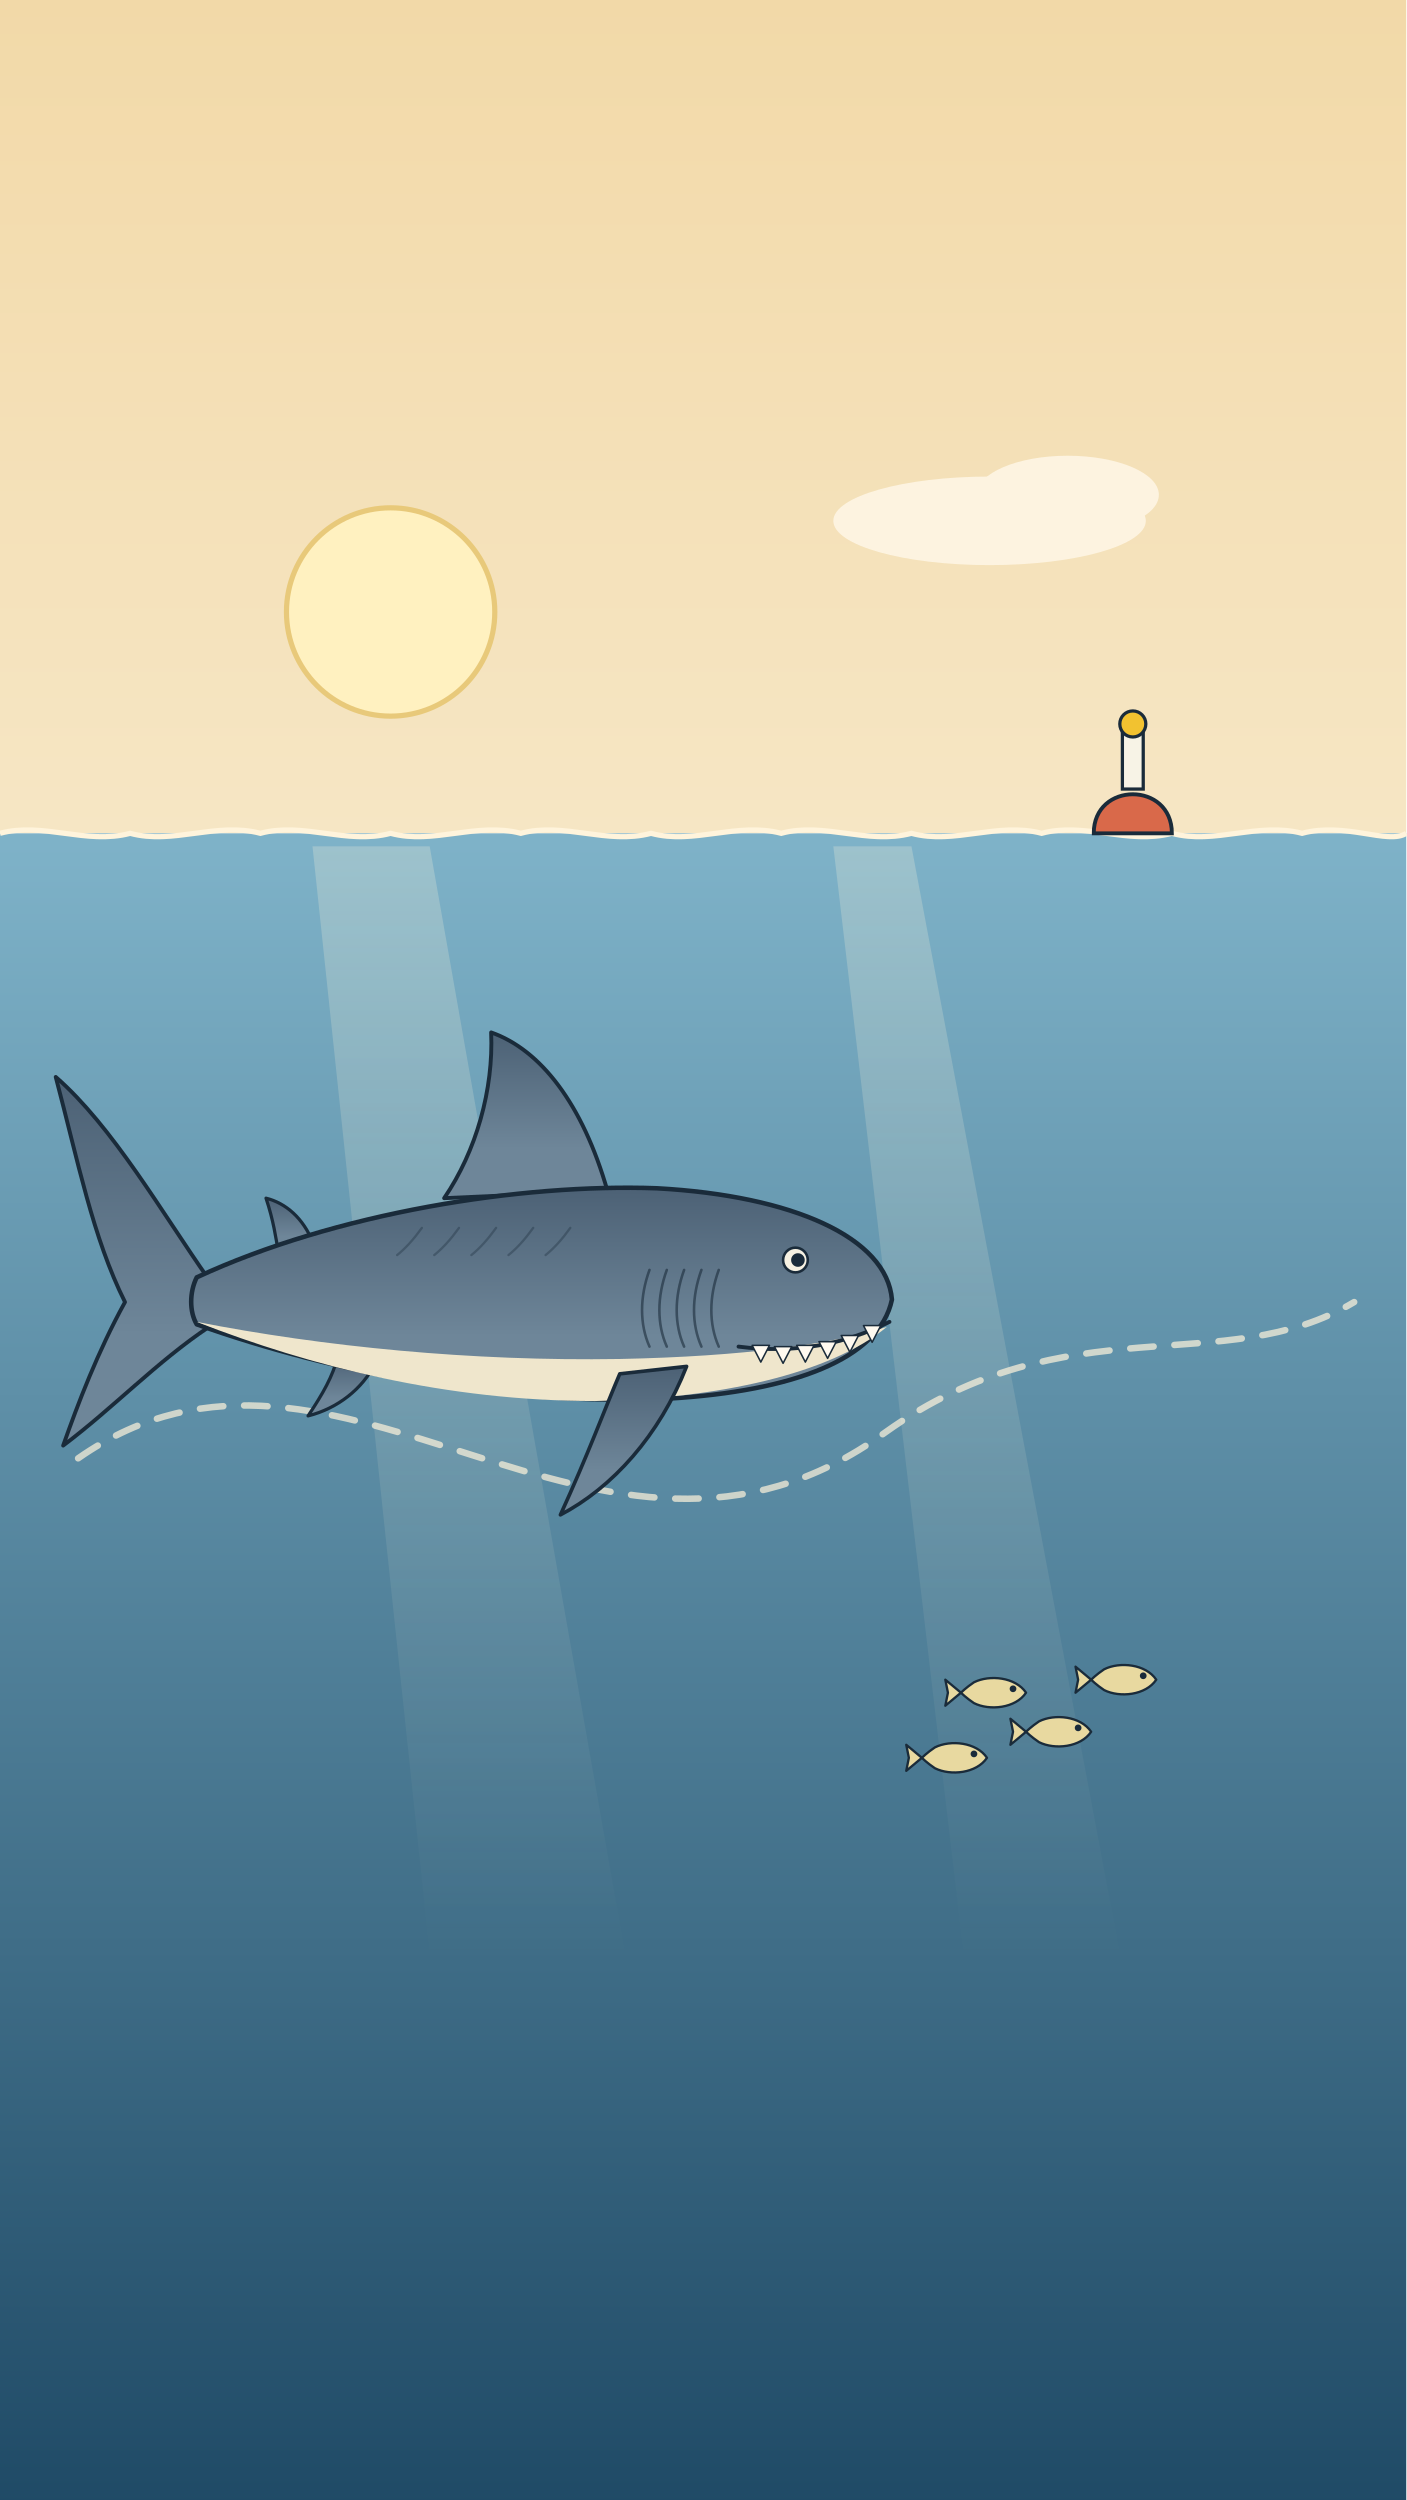
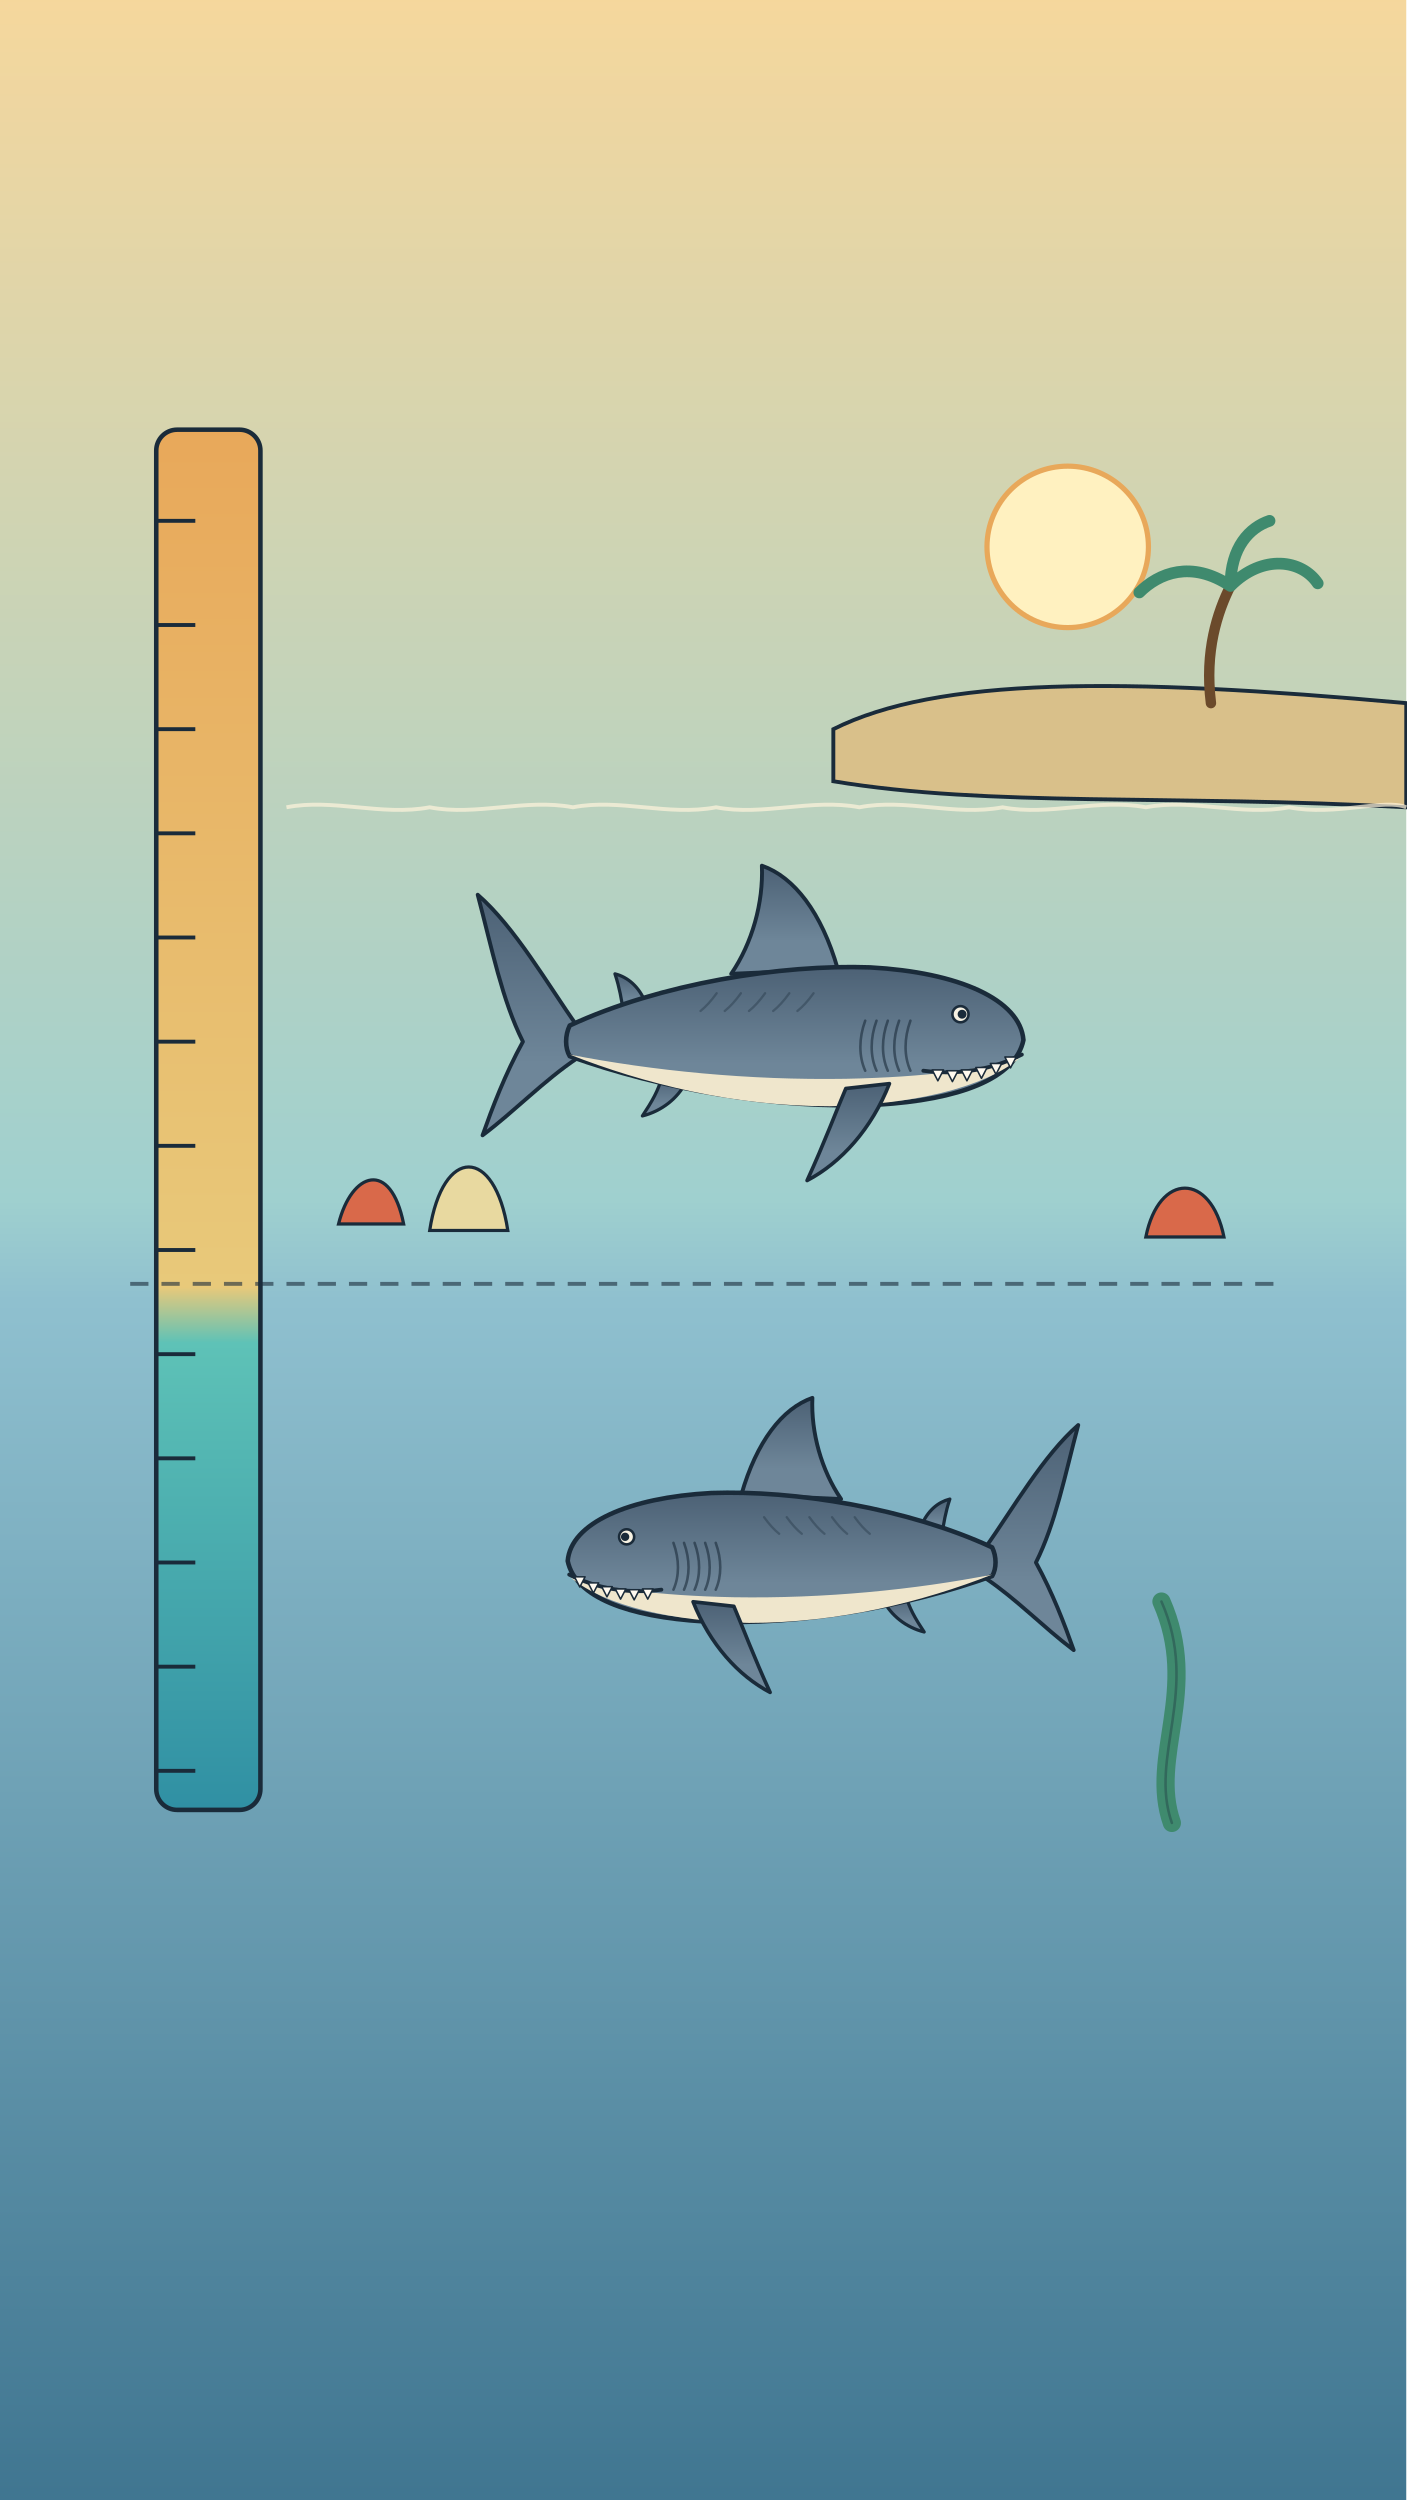
<svg xmlns="http://www.w3.org/2000/svg" viewBox="0 0 1080 1920" width="1080" height="1920">
  <defs>
-     <linearGradient id="U020sky" x1="0" y1="0" x2="0" y2="1">
-       <stop offset="0" stop-color="#f2d9a8" />
-       <stop offset="1" stop-color="#f6e6c4" />
+     <linearGradient id="U019bg" x1="0" y1="0" x2="0" y2="1">
+       <stop offset="0" stop-color="#f6d79c" />
+       <stop offset=".48" stop-color="#9fd0cf" />
+       <stop offset=".52" stop-color="#8fc0cf" />
+       <stop offset="1" stop-color="#3f7590" />
    </linearGradient>
-     <linearGradient id="U020sea" x1="0" y1="0" x2="0" y2="1">
-       <stop offset="0" stop-color="#7fb3c9" />
-       <stop offset="1" stop-color="#1f4a66" />
-     </linearGradient>
-     <linearGradient id="U020beam" x1="0" y1="0" x2="0" y2="1">
-       <stop offset="0" stop-color="#fff6dc" stop-opacity=".4" />
-       <stop offset="1" stop-color="#fff6dc" stop-opacity="0" />
+     <linearGradient id="U019time" x1="0" y1="0" x2="0" y2="1">
+       <stop offset="0" stop-color="#e8a85a" />
+       <stop offset=".62" stop-color="#e8c97a" />
+       <stop offset=".66" stop-color="#5ec2b7" />
+       <stop offset="1" stop-color="#2f8fa3" />
    </linearGradient>
  </defs>
-   <rect id="bg-sky" width="1080" height="640" fill="url(#U020sky)" />
-   <rect id="bg-sea" y="640" width="1080" height="1280" fill="url(#U020sea)" />
-   <g id="setting-sun">
-     <circle cx="300" cy="470" r="80" fill="#fff1c0" stroke="#e8c97a" stroke-width="4" />
+   <rect id="bg-water" width="1080" height="1920" fill="url(#U019bg)" />
+   <g id="mv-unfold-timeline-ribbon" data-dur="1.4" data-delay=".3">
+     <rect x="120" y="330" width="80" height="1060" rx="16" fill="url(#U019time)" stroke="#1a2b3a" stroke-width="3.5" />
+     <path d="M120,400 L150,400" stroke="#1a2b3a" stroke-width="3" />
+     <path d="M120,480 L150,480" stroke="#1a2b3a" stroke-width="3" />
+     <path d="M120,560 L150,560" stroke="#1a2b3a" stroke-width="3" />
+     <path d="M120,640 L150,640" stroke="#1a2b3a" stroke-width="3" />
+     <path d="M120,720 L150,720" stroke="#1a2b3a" stroke-width="3" />
+     <path d="M120,800 L150,800" stroke="#1a2b3a" stroke-width="3" />
+     <path d="M120,880 L150,880" stroke="#1a2b3a" stroke-width="3" />
+     <path d="M120,960 L150,960" stroke="#1a2b3a" stroke-width="3" />
+     <path d="M120,1040 L150,1040" stroke="#1a2b3a" stroke-width="3" />
+     <path d="M120,1120 L150,1120" stroke="#1a2b3a" stroke-width="3" />
+     <path d="M120,1200 L150,1200" stroke="#1a2b3a" stroke-width="3" />
+     <path d="M120,1280 L150,1280" stroke="#1a2b3a" stroke-width="3" />
+     <path d="M120,1360 L150,1360" stroke="#1a2b3a" stroke-width="3" />
  </g>
-   <g id="bg-cloud" fill="#fff8ea" opacity=".8">
-     <ellipse cx="760" cy="400" rx="120" ry="34" />
-     <ellipse cx="820" cy="380" rx="70" ry="30" />
+   <path id="epoch-divider" d="M100,986 L980,986" stroke="#1a2b3a" stroke-width="3" stroke-dasharray="14 10" opacity=".6" />
+   <g id="warm-sun">
+     <circle cx="820" cy="420" r="62" fill="#fff1c0" stroke="#e8a85a" stroke-width="4" />
  </g>
-   <path id="sea-surface" d="M0,640 C33,631 66,649 100,640 C133,649 166,631 200,640 C233,631 266,649 300,640 C333,649 366,631 400,640 C433,631 466,649 500,640 C533,649 566,631 600,640 C633,631 666,649 700,640 C733,649 766,631 800,640 C833,631 866,649 900,640 C933,649 966,631 1000,640 C1033,631 1066,649 1080,640" fill="none" stroke="#fff4dc" stroke-width="4" />
-   <g id="bg-sunbeams-water" opacity=".6">
-     <path d="M240,650 L330,650 L480,1500 L330,1500 Z" fill="url(#U020beam)" />
-     <path d="M640,650 L700,650 L860,1500 L740,1500 Z" fill="url(#U020beam)" />
+   <path id="coast-land" d="M640,560 C720,520 860,520 1080,540 L1080,620 C900,610 760,620 640,600 Z" fill="#d9c08a" stroke="#1a2b3a" stroke-width="3" />
+   <g id="coast-palm-tree">
+     <path d="M930,540 C925,500 935,470 945,450" fill="none" stroke="#6b4a2b" stroke-width="8" stroke-linecap="round" />
+     <path d="M945,450 C915,430 890,440 875,455 M945,450 C970,425 1000,430 1012,448 M945,450 C945,420 960,405 975,400" fill="none" stroke="#3f8a6e" stroke-width="9" stroke-linecap="round" />
  </g>
-   <g id="mv-bob-buoy" data-amp="7" data-deg="4" data-per="2.2">
-     <path d="M840,640 C840,600 900,600 900,640 Z" fill="#d9694a" stroke="#1a2b3a" stroke-width="3" />
-     <rect x="862" y="560" width="16" height="46" fill="#f7f3e6" stroke="#1a2b3a" stroke-width="2.5" />
-     <circle cx="870" cy="556" r="10" fill="#f2c230" stroke="#1a2b3a" stroke-width="2.5" />
-   </g>
-   <g id="mv-dash-patrol-route" data-speed="30">
-     <path d="M60,1120 C260,980 460,1260 680,1100 C820,1000 940,1060 1040,1000" fill="none" stroke="#fff4dc" stroke-width="5" stroke-dasharray="18 16" stroke-linecap="round" opacity=".7" />
-   </g>
-   <g id="mv-swim-megalodon-shark" data-dist="160" data-deg="1.2" data-per="1.7">
-     <g transform="translate(400.0 1000.0) scale(0.950 0.950)" stroke-linejoin="round" stroke-linecap="round">
+   <path id="bg-surface-warm" d="M220,620 C256,613 293,627 330,620 C366,627 403,613 440,620 C476,613 513,627 550,620 C586,627 623,613 660,620 C696,613 733,627 770,620 C806,627 843,613 880,620 C916,613 953,627 990,620 C1026,627 1063,613 1080,620" fill="none" stroke="#fff4dc" stroke-width="3" opacity=".7" />
+   <g id="mv-swim-megalodon-shark-miocene" data-dist="60" data-deg="1.4" data-per="1.6">
+     <g transform="translate(600.0 800.0) scale(0.620 0.620)" stroke-linejoin="round" stroke-linecap="round">
      <defs>
-         <linearGradient id="U020_m_skin" x1="0" y1="0" x2="0" y2="1">
+         <linearGradient id="U019_a_skin" x1="0" y1="0" x2="0" y2="1">
          <stop offset="0" stop-color="#4c6175" />
          <stop offset=".7" stop-color="#6e8699" />
        </linearGradient>
      </defs>
-       <g id="mv-joint-megalodon-tail-u020m" data-pivot="-258 0" data-amp="10" data-per="1.1">
-         <path d="M-252,-18 C-290,-72 -330,-142 -376,-182 C-358,-114 -346,-52 -320,0 C-342,40 -358,82 -370,116 C-330,86 -294,48 -252,20 Z" fill="url(#U020_m_skin)" stroke="#1a2b3a" stroke-width="3.16" />
+       <g id="mv-joint-megalodon-tail-u019a" data-pivot="-258 0" data-amp="10" data-per="1.1">
+         <path d="M-252,-18 C-290,-72 -330,-142 -376,-182 C-358,-114 -346,-52 -320,0 C-342,40 -358,82 -370,116 C-330,86 -294,48 -252,20 Z" fill="url(#U019_a_skin)" stroke="#1a2b3a" stroke-width="4.84" />
      </g>
-       <path d="M70,-90 C50,-160 16,-204 -24,-218 C-22,-172 -36,-122 -62,-84 Z" fill="url(#U020_m_skin)" stroke="#1a2b3a" stroke-width="3.16" />
-       <path d="M-168,-48 C-176,-68 -190,-80 -206,-84 C-200,-66 -198,-52 -196,-40 Z" fill="url(#U020_m_skin)" stroke="#1a2b3a" stroke-width="2.63" />
-       <path d="M-118,50 C-128,70 -148,86 -172,92 C-160,74 -152,60 -148,44 Z" fill="url(#U020_m_skin)" stroke="#1a2b3a" stroke-width="2.63" />
-       <path d="M300,-2 C296,-52 220,-86 110,-92 C0,-96 -150,-72 -262,-20 C-268,-8 -268,8 -262,18 C-150,58 -10,84 120,78 C220,72 290,46 300,-2 Z" fill="url(#U020_m_skin)" stroke="#1a2b3a" stroke-width="3.68" />
+       <path d="M70,-90 C50,-160 16,-204 -24,-218 C-22,-172 -36,-122 -62,-84 Z" fill="url(#U019_a_skin)" stroke="#1a2b3a" stroke-width="4.84" />
+       <path d="M-168,-48 C-176,-68 -190,-80 -206,-84 C-200,-66 -198,-52 -196,-40 Z" fill="url(#U019_a_skin)" stroke="#1a2b3a" stroke-width="4.03" />
+       <path d="M-118,50 C-128,70 -148,86 -172,92 C-160,74 -152,60 -148,44 Z" fill="url(#U019_a_skin)" stroke="#1a2b3a" stroke-width="4.03" />
+       <path d="M300,-2 C296,-52 220,-86 110,-92 C0,-96 -150,-72 -262,-20 C-268,-8 -268,8 -262,18 C-150,58 -10,84 120,78 C220,72 290,46 300,-2 Z" fill="url(#U019_a_skin)" stroke="#1a2b3a" stroke-width="5.65" />
      <path d="M296,20 C250,58 160,78 60,80 C-60,80 -170,52 -262,16 C-160,36 -40,48 80,46 C180,44 252,34 296,20 Z" fill="#efe6cc" stroke="none" opacity="1" />
-       <g fill="none" stroke="#1a2b3a" stroke-width="1.89" opacity=".35">
+       <g fill="none" stroke="#1a2b3a" stroke-width="2.90" opacity=".35">
        <path d="M40,-60 q-10 14 -20 22" />
        <path d="M10,-60 q-10 14 -20 22" />
        <path d="M-20,-60 q-10 14 -20 22" />
        <path d="M-50,-60 q-10 14 -20 22" />
        <path d="M-80,-60 q-10 14 -20 22" />
      </g>
-       <g fill="none" stroke="#1a2b3a" stroke-width="2.11" opacity=".6">
+       <g fill="none" stroke="#1a2b3a" stroke-width="3.23" opacity=".6">
        <path d="M160,-26 C152,-4 152,18 160,36" />
        <path d="M146,-26 C138,-4 138,18 146,36" />
        <path d="M132,-26 C124,-4 124,18 132,36" />
        <path d="M118,-26 C110,-4 110,18 118,36" />
        <path d="M104,-26 C96,-4 96,18 104,36" />
      </g>
-       <path d="M298,16 C262,34 222,42 176,36" fill="none" stroke="#1a2b3a" stroke-width="3.16" />
-       <g fill="#fffaf0" stroke="#1a2b3a" stroke-width="1.26">
+       <path d="M298,16 C262,34 222,42 176,36" fill="none" stroke="#1a2b3a" stroke-width="4.84" />
+       <g fill="#fffaf0" stroke="#1a2b3a" stroke-width="1.94">
        <path d="M277,19 L284,32.5 L291,19 Z" />
        <path d="M259,27 L266,40.5 L273,27 Z" />
        <path d="M241,32 L248,45.5 L255,32 Z" />
        <path d="M223,35 L230,48.5 L237,35 Z" />
        <path d="M205,36 L212,49.5 L219,36 Z" />
        <path d="M187,35 L194,48.5 L201,35 Z" />
      </g>
-       <g id="mv-blink-megalodon-eye-u020m">
-         <circle cx="222" cy="-34" r="10" fill="#f6f1e2" stroke="#1a2b3a" stroke-width="2.11" />
+       <g id="mv-blink-megalodon-eye-u019a">
+         <circle cx="222" cy="-34" r="10" fill="#f6f1e2" stroke="#1a2b3a" stroke-width="3.23" />
        <circle cx="224" cy="-34" r="5.5" fill="#1a2b3a" />
      </g>
-       <g id="mv-joint-megalodon-fin-u020m" data-pivot="104 56" data-amp="6" data-per="1.4">
-         <path d="M134,52 C112,108 74,150 32,172 C54,124 68,86 80,58 Z" fill="url(#U020_m_skin)" stroke="#1a2b3a" stroke-width="2.95" />
+       <g id="mv-joint-megalodon-fin-u019a" data-pivot="104 56" data-amp="6" data-per="1.4">
+         <path d="M134,52 C112,108 74,150 32,172 C54,124 68,86 80,58 Z" fill="url(#U019_a_skin)" stroke="#1a2b3a" stroke-width="4.52" />
      </g>
    </g>
  </g>
-   <g id="small-fish-school">
-     <g transform="translate(760.0 1300.0) scale(1.000 1.000)" stroke="#1a2b3a" stroke-width="1.80" stroke-linejoin="round">
-       <path d="M-22,0 L-34,-10 L-32,0 L-34,10 Z" fill="#e8d9a0" />
-       <path d="M28,0 C20,-12 0,-14 -12,-8 C-18,-4 -22,0 -22,0 C-22,0 -18,4 -12,8 C0,14 20,12 28,0 Z" fill="#e8d9a0" />
-       <circle cx="18" cy="-3" r="2.6" fill="#1a2b3a" stroke="none" />
-     </g>
-     <g transform="translate(810.0 1330.0) scale(1.000 1.000)" stroke="#1a2b3a" stroke-width="1.80" stroke-linejoin="round">
-       <path d="M-22,0 L-34,-10 L-32,0 L-34,10 Z" fill="#e8d9a0" />
-       <path d="M28,0 C20,-12 0,-14 -12,-8 C-18,-4 -22,0 -22,0 C-22,0 -18,4 -12,8 C0,14 20,12 28,0 Z" fill="#e8d9a0" />
-       <circle cx="18" cy="-3" r="2.6" fill="#1a2b3a" stroke="none" />
-     </g>
-     <g transform="translate(730.0 1350.0) scale(1.000 1.000)" stroke="#1a2b3a" stroke-width="1.80" stroke-linejoin="round">
-       <path d="M-22,0 L-34,-10 L-32,0 L-34,10 Z" fill="#e8d9a0" />
-       <path d="M28,0 C20,-12 0,-14 -12,-8 C-18,-4 -22,0 -22,0 C-22,0 -18,4 -12,8 C0,14 20,12 28,0 Z" fill="#e8d9a0" />
-       <circle cx="18" cy="-3" r="2.6" fill="#1a2b3a" stroke="none" />
-     </g>
-     <g transform="translate(860.0 1290.0) scale(1.000 1.000)" stroke="#1a2b3a" stroke-width="1.80" stroke-linejoin="round">
-       <path d="M-22,0 L-34,-10 L-32,0 L-34,10 Z" fill="#e8d9a0" />
-       <path d="M28,0 C20,-12 0,-14 -12,-8 C-18,-4 -22,0 -22,0 C-22,0 -18,4 -12,8 C0,14 20,12 28,0 Z" fill="#e8d9a0" />
-       <circle cx="18" cy="-3" r="2.6" fill="#1a2b3a" stroke="none" />
+   <g id="reef-corals">
+     <path d="M260,940 C270,900 300,890 310,940 Z" fill="#d9694a" stroke="#1a2b3a" stroke-width="2.5" />
+     <path d="M330,945 C340,880 380,880 390,945 Z" fill="#e8d9a0" stroke="#1a2b3a" stroke-width="2.5" />
+     <path d="M880,950 C890,900 930,900 940,950 Z" fill="#d9694a" stroke="#1a2b3a" stroke-width="2.5" />
+   </g>
+   <g id="mv-swim-megalodon-shark-pliocene" data-dist="-60" data-deg="1.4" data-per="1.7">
+     <g transform="translate(610.0 1200.0) scale(-0.580 0.580)" stroke-linejoin="round" stroke-linecap="round">
+       <defs>
+         <linearGradient id="U019_b_skin" x1="0" y1="0" x2="0" y2="1">
+           <stop offset="0" stop-color="#4c6175" />
+           <stop offset=".7" stop-color="#6e8699" />
+         </linearGradient>
+       </defs>
+       <g id="mv-joint-megalodon-tail-u019b" data-pivot="-258 0" data-amp="10" data-per="1.1">
+         <path d="M-252,-18 C-290,-72 -330,-142 -376,-182 C-358,-114 -346,-52 -320,0 C-342,40 -358,82 -370,116 C-330,86 -294,48 -252,20 Z" fill="url(#U019_b_skin)" stroke="#1a2b3a" stroke-width="5.17" />
+       </g>
+       <path d="M70,-90 C50,-160 16,-204 -24,-218 C-22,-172 -36,-122 -62,-84 Z" fill="url(#U019_b_skin)" stroke="#1a2b3a" stroke-width="5.17" />
+       <path d="M-168,-48 C-176,-68 -190,-80 -206,-84 C-200,-66 -198,-52 -196,-40 Z" fill="url(#U019_b_skin)" stroke="#1a2b3a" stroke-width="4.31" />
+       <path d="M-118,50 C-128,70 -148,86 -172,92 C-160,74 -152,60 -148,44 Z" fill="url(#U019_b_skin)" stroke="#1a2b3a" stroke-width="4.31" />
+       <path d="M300,-2 C296,-52 220,-86 110,-92 C0,-96 -150,-72 -262,-20 C-268,-8 -268,8 -262,18 C-150,58 -10,84 120,78 C220,72 290,46 300,-2 Z" fill="url(#U019_b_skin)" stroke="#1a2b3a" stroke-width="6.03" />
+       <path d="M296,20 C250,58 160,78 60,80 C-60,80 -170,52 -262,16 C-160,36 -40,48 80,46 C180,44 252,34 296,20 Z" fill="#efe6cc" stroke="none" opacity="1" />
+       <g fill="none" stroke="#1a2b3a" stroke-width="3.10" opacity=".35">
+         <path d="M40,-60 q-10 14 -20 22" />
+         <path d="M10,-60 q-10 14 -20 22" />
+         <path d="M-20,-60 q-10 14 -20 22" />
+         <path d="M-50,-60 q-10 14 -20 22" />
+         <path d="M-80,-60 q-10 14 -20 22" />
+       </g>
+       <g fill="none" stroke="#1a2b3a" stroke-width="3.45" opacity=".6">
+         <path d="M160,-26 C152,-4 152,18 160,36" />
+         <path d="M146,-26 C138,-4 138,18 146,36" />
+         <path d="M132,-26 C124,-4 124,18 132,36" />
+         <path d="M118,-26 C110,-4 110,18 118,36" />
+         <path d="M104,-26 C96,-4 96,18 104,36" />
+       </g>
+       <path d="M298,16 C262,34 222,42 176,36" fill="none" stroke="#1a2b3a" stroke-width="5.17" />
+       <g fill="#fffaf0" stroke="#1a2b3a" stroke-width="2.07">
+         <path d="M277,19 L284,32.5 L291,19 Z" />
+         <path d="M259,27 L266,40.5 L273,27 Z" />
+         <path d="M241,32 L248,45.5 L255,32 Z" />
+         <path d="M223,35 L230,48.5 L237,35 Z" />
+         <path d="M205,36 L212,49.5 L219,36 Z" />
+         <path d="M187,35 L194,48.5 L201,35 Z" />
+       </g>
+       <g id="mv-blink-megalodon-eye-u019b">
+         <circle cx="222" cy="-34" r="10" fill="#f6f1e2" stroke="#1a2b3a" stroke-width="3.45" />
+         <circle cx="224" cy="-34" r="5.5" fill="#1a2b3a" />
+       </g>
+       <g id="mv-joint-megalodon-fin-u019b" data-pivot="104 56" data-amp="6" data-per="1.4">
+         <path d="M134,52 C112,108 74,150 32,172 C54,124 68,86 80,58 Z" fill="url(#U019_b_skin)" stroke="#1a2b3a" stroke-width="4.83" />
+       </g>
    </g>
  </g>
+   <g id="mv-sway-seaweed" fill="none" stroke-linecap="round" data-pivot="898 1400">
+     <path d="M900,1400 C882,1349.0 922,1298.0 892,1230" stroke="#3f8a6e" stroke-width="14" />
+     <path d="M900,1400 C882,1349.0 922,1298.0 892,1230" stroke="#1a2b3a" stroke-width="2" opacity=".35" />
+   </g>
</svg>
